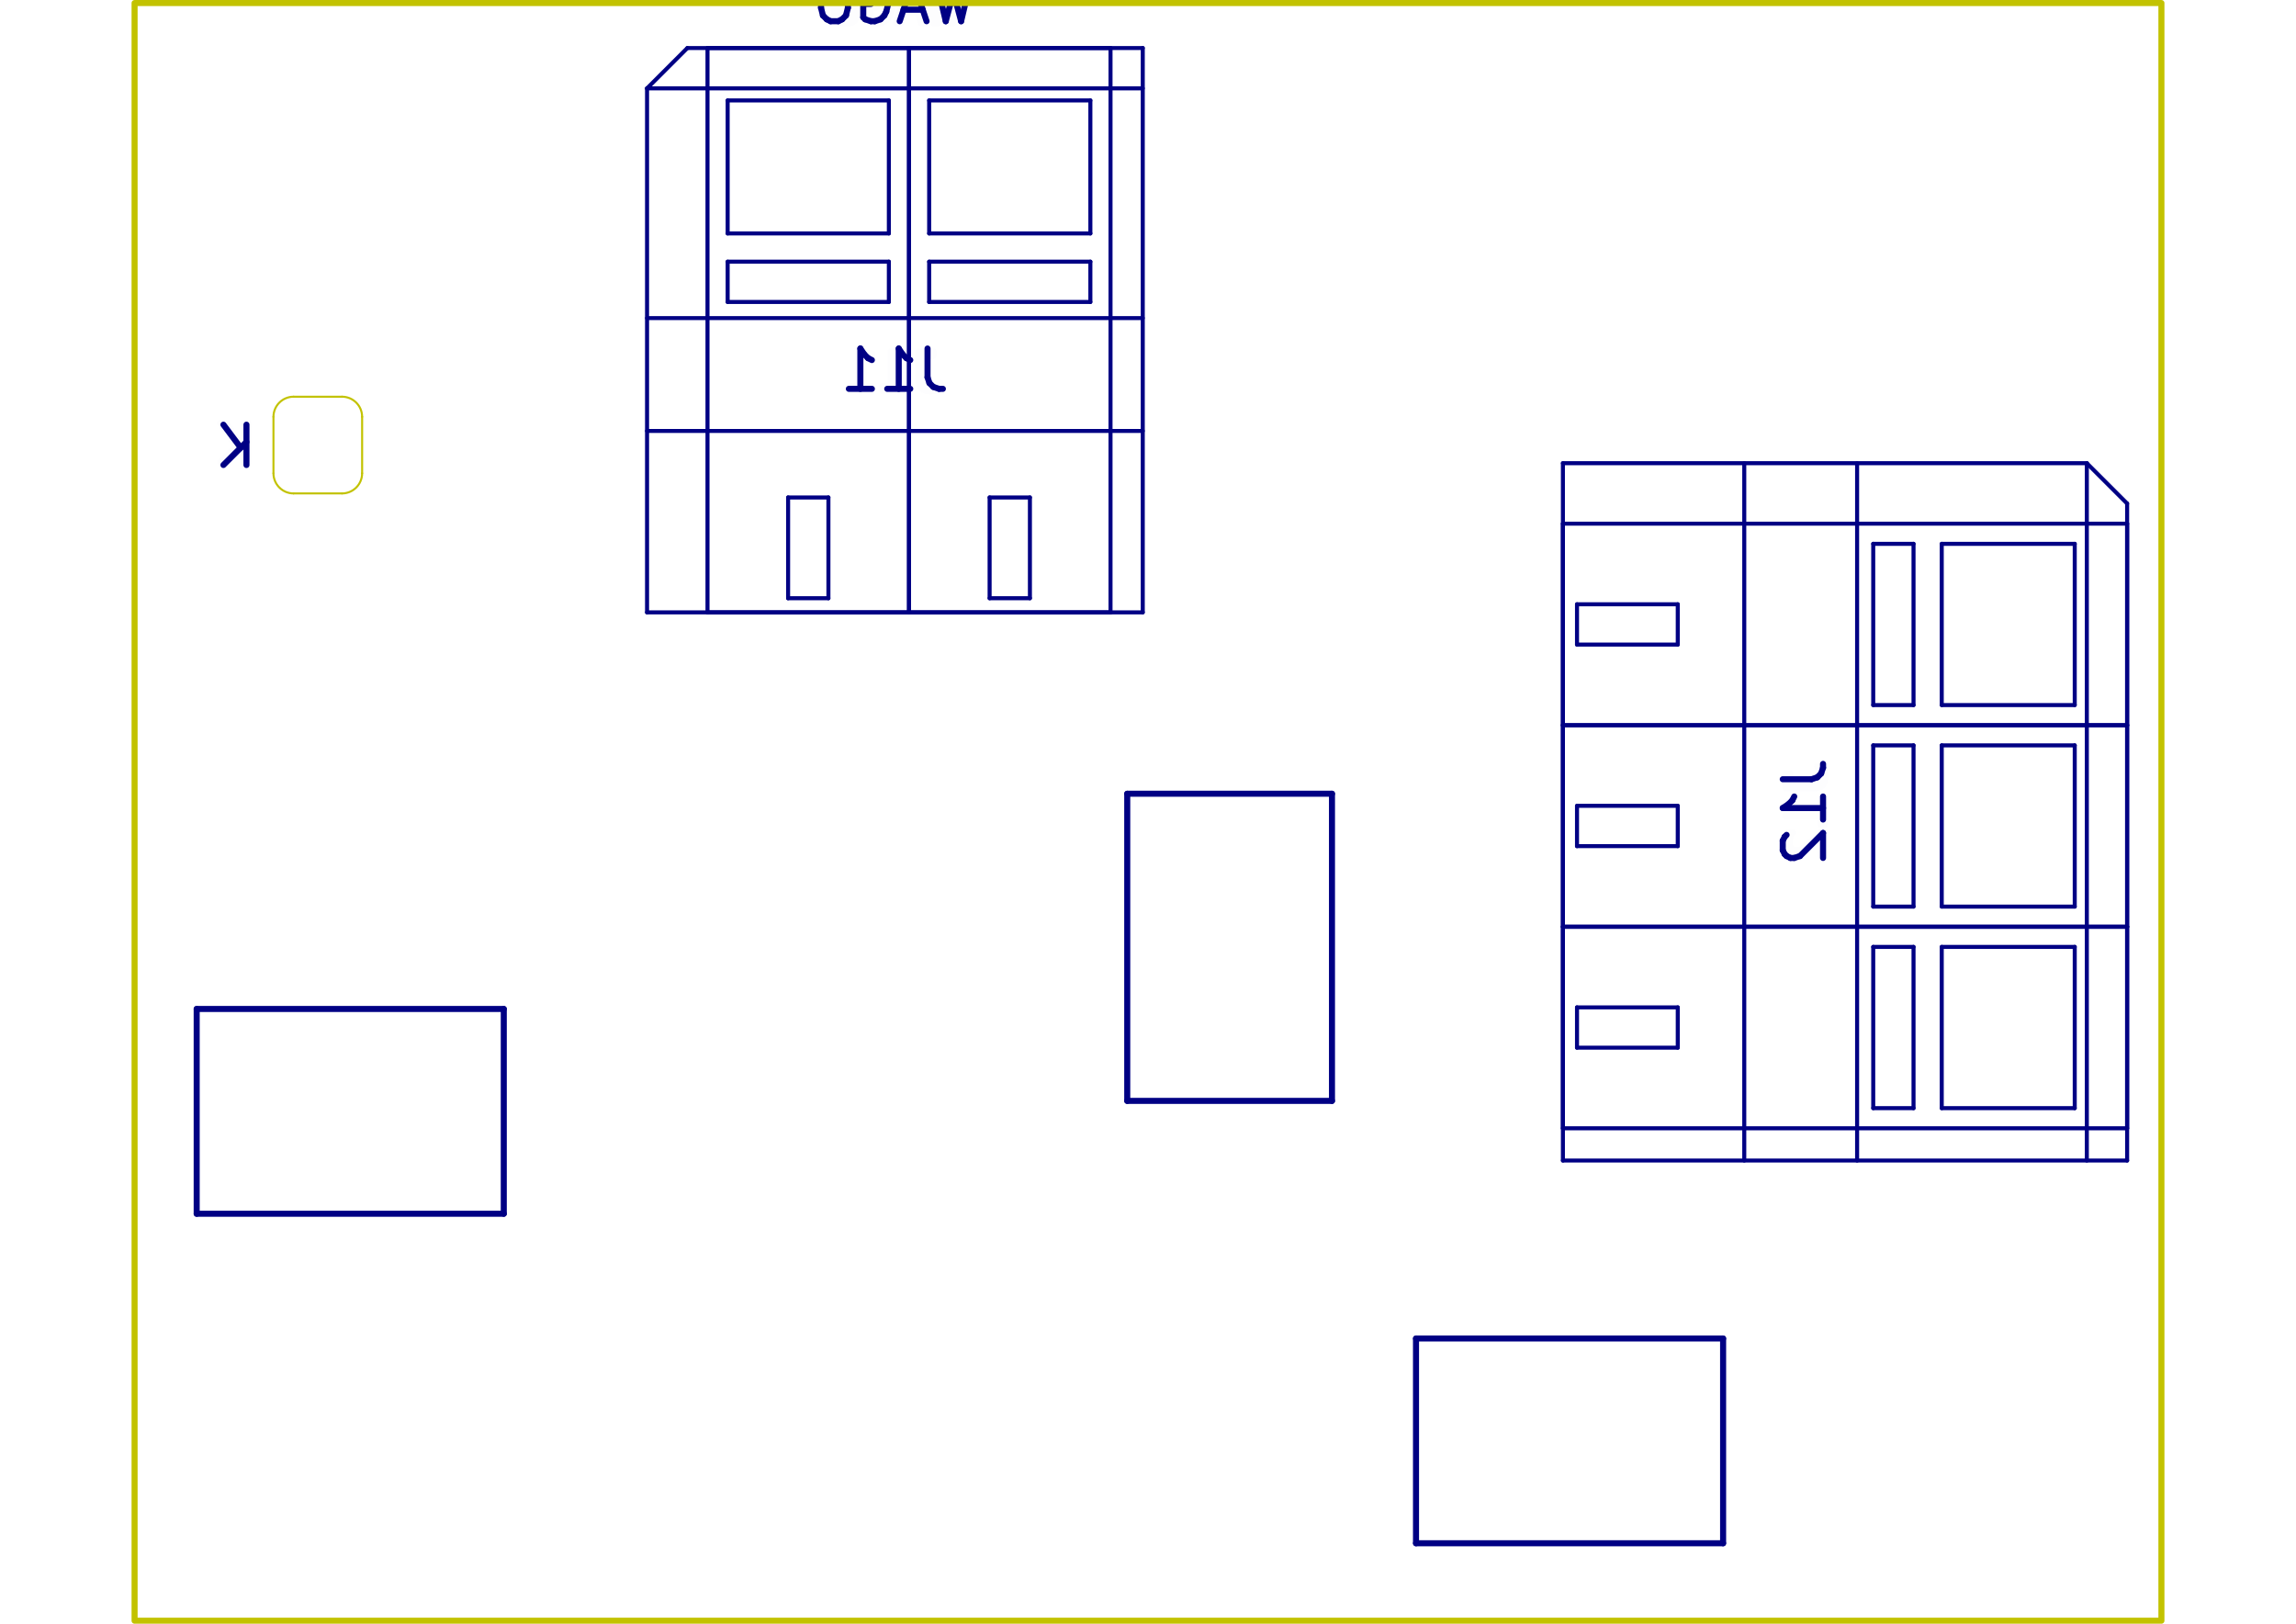
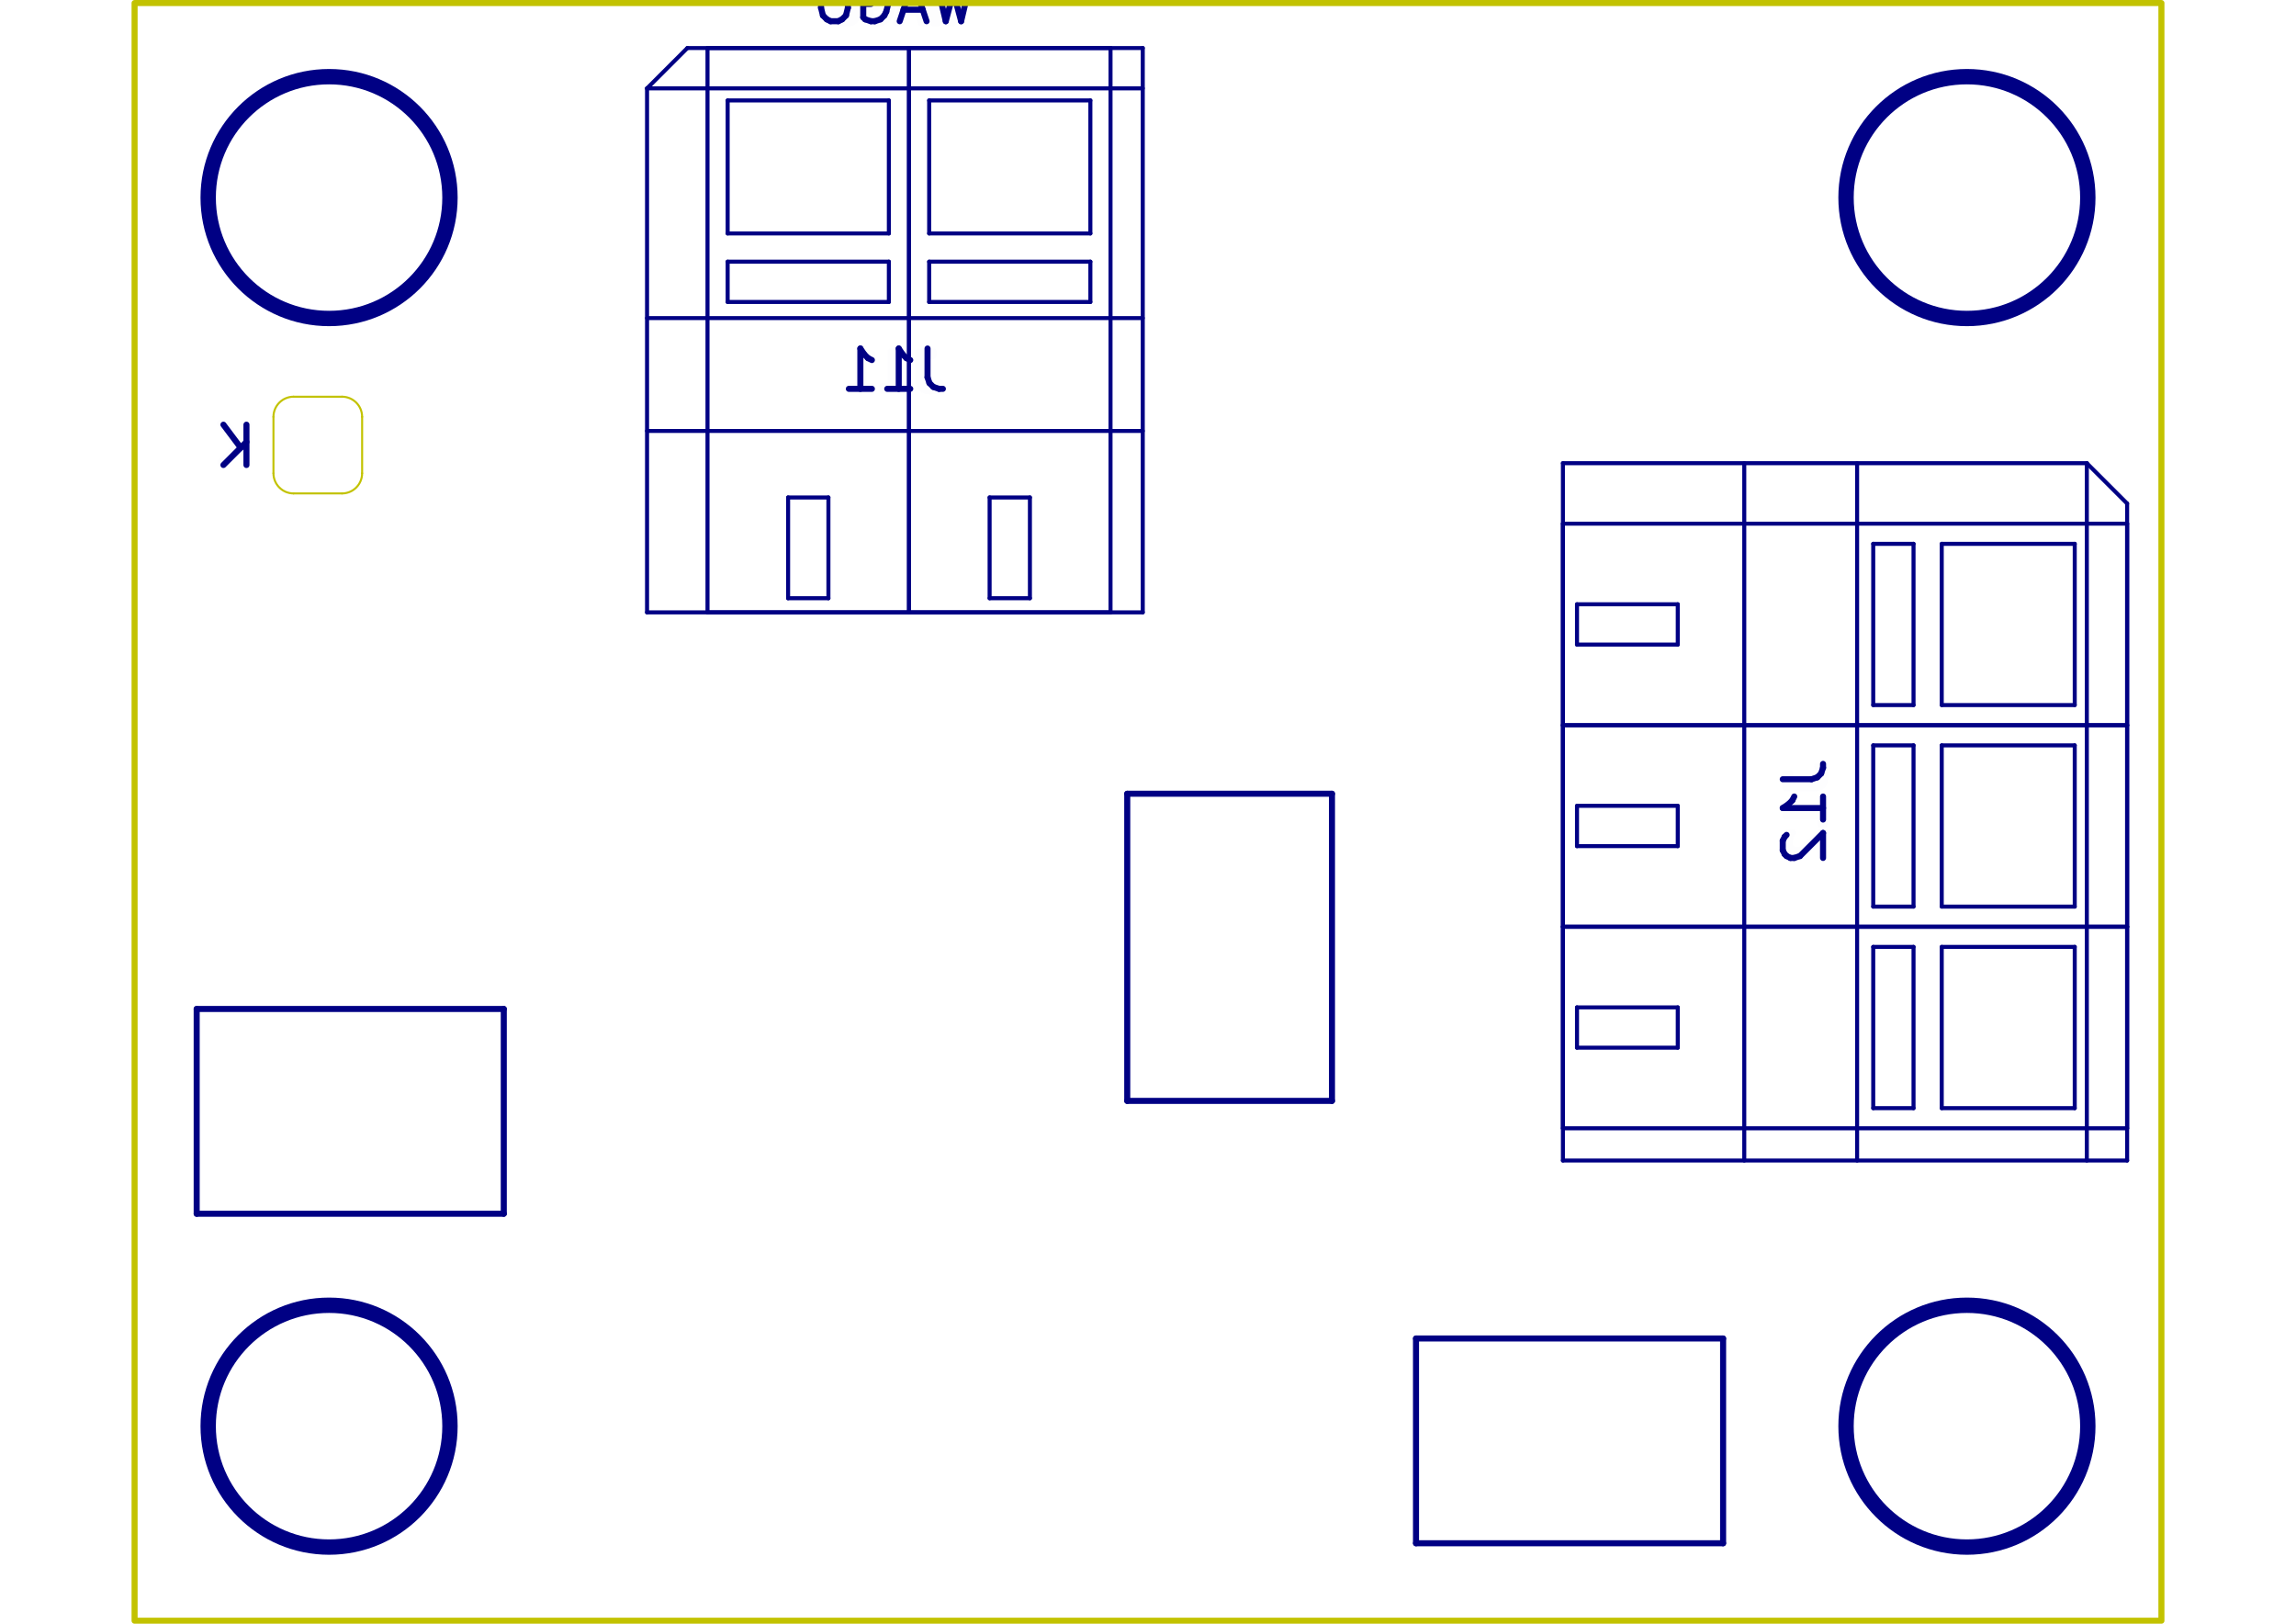
<svg xmlns="http://www.w3.org/2000/svg" version="1.1" width="297.002mm" height="210.007mm" viewBox="0 0 297.002 210.007">
  <g style="fill:#000084; fill-opacity:1;stroke:#000084; stroke-opacity:1; stroke-linecap:round; stroke-linejoin:round;" transform="translate(0 0) scale(1 1)">
</g>
  <g style="fill:#000084; fill-opacity:0.0;  stroke:#000084; stroke-width:0; stroke-opacity:1;  stroke-linecap:round; stroke-linejoin:round;">
</g>
  <g style="fill:#000084; fill-opacity:0.01;  stroke:#000084; stroke-width:0.782; stroke-opacity:1;  stroke-linecap:round; stroke-linejoin:round;">
    <g transform="rotate(-180 30.5149 57.2982)">
      <text x="30.515" y="59.905" textLength="6.126" font-size="6.951" lengthAdjust="spacingAndGlyphs" text-anchor="middle" opacity="0.01" style="font-family:monospace">K</text>
    </g>
    <g class="stroked-text">
      <path d="M31.88 54.927 L31.88 60.14 " />
      <path d="M28.901 54.927 L31.136 57.906 " />
      <path d="M28.901 60.14 L31.88 57.161 " />
    </g>
    <text x="115.762" y="2.98" transform="scale(-1 1) translate(-231.5238 0)" textLength="22.014" font-size="6.951" lengthAdjust="spacingAndGlyphs" text-anchor="middle" opacity="0.01" style="font-family:monospace">WAGO</text>
    <g class="stroked-text">
      <path d="M125.568 -2.468 L124.326 2.745 " />
      <path d="M124.326 2.745 L123.334 -0.979 " />
      <path d="M123.334 -0.979 L122.341 2.745 " />
      <path d="M122.341 2.745 L121.099 -2.468 " />
      <path d="M119.362 1.255 L116.879 1.255 " />
      <path d="M119.858 2.745 L118.12 -2.468 " />
      <path d="M118.12 -2.468 L116.382 2.745 " />
      <path d="M111.914 -2.22 L112.41 -2.468 " />
      <path d="M112.41 -2.468 L113.155 -2.468 " />
      <path d="M113.155 -2.468 L113.9 -2.22 " />
      <path d="M113.9 -2.22 L114.397 -1.724 " />
      <path d="M114.397 -1.724 L114.645 -1.227 " />
      <path d="M114.645 -1.227 L114.893 -0.234 " />
      <path d="M114.893 -0.234 L114.893 0.511 " />
      <path d="M114.893 0.511 L114.645 1.504 " />
      <path d="M114.645 1.504 L114.397 2 " />
      <path d="M114.397 2 L113.9 2.497 " />
      <path d="M113.9 2.497 L113.155 2.745 " />
      <path d="M113.155 2.745 L112.659 2.745 " />
      <path d="M112.659 2.745 L111.914 2.497 " />
      <path d="M111.914 2.497 L111.666 2.248 " />
      <path d="M111.666 2.248 L111.666 0.511 " />
      <path d="M111.666 0.511 L112.659 0.511 " />
      <path d="M108.439 -2.468 L107.445 -2.468 " />
      <path d="M107.445 -2.468 L106.949 -2.22 " />
      <path d="M106.949 -2.22 L106.453 -1.724 " />
      <path d="M106.453 -1.724 L106.204 -0.731 " />
      <path d="M106.204 -0.731 L106.204 1.007 " />
      <path d="M106.204 1.007 L106.453 2 " />
      <path d="M106.453 2 L106.949 2.497 " />
      <path d="M106.949 2.497 L107.445 2.745 " />
      <path d="M107.445 2.745 L108.439 2.745 " />
      <path d="M108.439 2.745 L108.935 2.497 " />
      <path d="M108.935 2.497 L109.431 2 " />
      <path d="M109.431 2 L109.68 1.007 " />
      <path d="M109.68 1.007 L109.68 -0.731 " />
      <path d="M109.68 -0.731 L109.431 -1.724 " />
      <path d="M109.431 -1.724 L108.935 -2.22 " />
      <path d="M108.935 -2.22 L108.439 -2.468 " />
    </g>
    <text x="115.762" y="50.525" transform="scale(-1 1) translate(-231.5238 0)" textLength="14.814" font-size="6.951" lengthAdjust="spacingAndGlyphs" text-anchor="middle" opacity="0.01" style="font-family:monospace">J11</text>
    <g class="stroked-text">
      <path d="M119.982 45.076 L119.982 48.8 " />
      <path d="M119.982 48.8 L120.23 49.545 " />
      <path d="M120.23 49.545 L120.727 50.041 " />
      <path d="M120.727 50.041 L121.472 50.29 " />
      <path d="M121.472 50.29 L121.968 50.29 " />
      <path d="M114.769 50.29 L117.748 50.29 " />
      <path d="M116.258 50.29 L116.258 45.076 " />
      <path d="M116.258 45.076 L116.755 45.821 " />
      <path d="M116.755 45.821 L117.251 46.318 " />
      <path d="M117.251 46.318 L117.748 46.566 " />
      <path d="M109.804 50.29 L112.783 50.29 " />
      <path d="M111.293 50.29 L111.293 45.076 " />
      <path d="M111.293 45.076 L111.79 45.821 " />
      <path d="M111.79 45.821 L112.286 46.318 " />
      <path d="M112.286 46.318 L112.783 46.566 " />
    </g>
    <g transform="rotate(-90 233.451 105.0036)">
      <text x="233.451" y="107.61" transform="scale(-1 1) translate(-466.9019 0)" textLength="14.814" font-size="6.951" lengthAdjust="spacingAndGlyphs" text-anchor="middle" opacity="0.01" style="font-family:monospace">J12</text>
    </g>
    <g class="stroked-text">
      <path d="M230.609 100.783 L234.333 100.783 " />
      <path d="M234.333 100.783 L235.077 100.535 " />
      <path d="M235.077 100.535 L235.574 100.039 " />
      <path d="M235.574 100.039 L235.822 99.294 " />
      <path d="M235.822 99.294 L235.822 98.797 " />
      <path d="M235.822 105.997 L235.822 103.018 " />
      <path d="M235.822 104.507 L230.609 104.507 " />
      <path d="M230.609 104.507 L231.353 104.011 " />
      <path d="M231.353 104.011 L231.85 103.514 " />
      <path d="M231.85 103.514 L232.098 103.018 " />
      <path d="M231.105 107.983 L230.857 108.231 " />
      <path d="M230.857 108.231 L230.609 108.727 " />
      <path d="M230.609 108.727 L230.609 109.969 " />
      <path d="M230.609 109.969 L230.857 110.465 " />
      <path d="M230.857 110.465 L231.105 110.713 " />
      <path d="M231.105 110.713 L231.602 110.962 " />
      <path d="M231.602 110.962 L232.098 110.962 " />
      <path d="M232.098 110.962 L232.843 110.713 " />
      <path d="M232.843 110.713 L235.822 107.734 " />
      <path d="M235.822 107.734 L235.822 110.962 " />
    </g>
  </g>
+   <g style="fill:#000084; fill-opacity:0.0;  stroke:#000084; stroke-width:1.986; stroke-opacity:1;  stroke-linecap:round; stroke-linejoin:round;">
+     <circle cx="254.434" cy="25.554" r="15.638" />
+   </g>
  <g style="fill:#000084; fill-opacity:0.0;  stroke:#000084; stroke-width:0.521; stroke-opacity:1;  stroke-linecap:round; stroke-linejoin:round;">
    <path d="M83.7 11.426 L83.7 79.198 " />
    <path d="M83.7 11.426 L147.823 11.426 " />
    <path d="M83.7 41.141 L147.823 41.141 " />
    <path d="M83.7 55.738 L147.823 55.738 " />
    <path d="M83.7 79.198 L147.823 79.198 " />
    <path d="M88.914 6.213 L83.7 11.426 " />
    <path d="M91.52 6.213 L117.587 6.213 " />
    <path d="M91.52 79.198 L91.52 6.213 " />
    <path d="M94.127 12.99 L114.98 12.99 " />
    <path d="M94.127 30.194 L94.127 12.99 " />
    <path d="M94.127 33.843 L114.98 33.843 " />
    <path d="M94.127 39.056 L94.127 33.843 " />
    <path d="M101.947 64.34 L107.16 64.34 " />
    <path d="M101.947 77.373 L101.947 64.34 " />
    <path d="M107.16 64.34 L107.16 77.373 " />
    <path d="M107.16 77.373 L101.947 77.373 " />
    <path d="M114.98 12.99 L114.98 30.194 " />
    <path d="M114.98 30.194 L94.127 30.194 " />
    <path d="M114.98 33.843 L114.98 39.056 " />
    <path d="M114.98 39.056 L94.127 39.056 " />
    <path d="M117.587 6.213 L117.587 79.198 " />
    <path d="M117.587 6.213 L143.653 6.213 " />
    <path d="M117.587 79.198 L91.52 79.198 " />
    <path d="M117.587 79.198 L117.587 6.213 " />
    <path d="M120.193 12.99 L141.046 12.99 " />
    <path d="M120.193 30.194 L120.193 12.99 " />
    <path d="M120.193 33.843 L141.046 33.843 " />
    <path d="M120.193 39.056 L120.193 33.843 " />
    <path d="M128.013 64.34 L133.226 64.34 " />
    <path d="M128.013 77.373 L128.013 64.34 " />
    <path d="M133.226 64.34 L133.226 77.373 " />
    <path d="M133.226 77.373 L128.013 77.373 " />
    <path d="M141.046 12.99 L141.046 30.194 " />
    <path d="M141.046 30.194 L120.193 30.194 " />
    <path d="M141.046 33.843 L141.046 39.056 " />
    <path d="M141.046 39.056 L120.193 39.056 " />
    <path d="M143.653 6.213 L143.653 79.198 " />
    <path d="M143.653 79.198 L117.587 79.198 " />
    <path d="M147.823 6.213 L88.914 6.213 " />
    <path d="M147.823 79.198 L147.823 6.213 " />
  </g>
+   <g style="fill:#000084; fill-opacity:0.0;  stroke:#000084; stroke-width:1.986; stroke-opacity:1;  stroke-linecap:round; stroke-linejoin:round;">
+     <circle cx="254.434" cy="184.453" r="15.638" />
+   </g>
  <g style="fill:#000084; fill-opacity:0.0;  stroke:#000084; stroke-width:0.782; stroke-opacity:1;  stroke-linecap:round; stroke-linejoin:round;">
    <path d="M25.442 156.98 L65.167 156.98 " />
    <path d="M65.167 156.98 L65.167 130.496 " />
    <path d="M25.442 130.496 L25.442 156.98 " />
    <path d="M65.167 130.496 L25.442 130.496 " />
+   </g>
+   <g style="fill:#000084; fill-opacity:0.0;  stroke:#000084; stroke-width:1.986; stroke-opacity:1;  stroke-linecap:round; stroke-linejoin:round;">
+     <circle cx="42.568" cy="184.453" r="15.638" />
+     <circle cx="42.568" cy="25.554" r="15.638" />
+   </g>
+   <g style="fill:#000084; fill-opacity:0.0;  stroke:#000084; stroke-width:0.782; stroke-opacity:1;  stroke-linecap:round; stroke-linejoin:round;">
    <path d="M183.169 199.598 L222.894 199.598 " />
    <path d="M222.894 199.598 L222.894 173.115 " />
    <path d="M183.169 173.115 L183.169 199.598 " />
    <path d="M222.894 173.115 L183.169 173.115 " />
  </g>
  <g style="fill:#000084; fill-opacity:0.0;  stroke:#000084; stroke-width:0.521; stroke-opacity:1;  stroke-linecap:round; stroke-linejoin:round;">
    <path d="M269.944 59.909 L202.172 59.909 " />
    <path d="M269.944 59.909 L269.944 150.098 " />
    <path d="M240.228 59.909 L240.228 150.098 " />
    <path d="M225.631 59.909 L225.631 150.098 " />
    <path d="M202.172 59.909 L202.172 150.098 " />
    <path d="M275.157 65.122 L269.944 59.909 " />
    <path d="M275.157 67.729 L275.157 93.795 " />
    <path d="M202.172 67.729 L275.157 67.729 " />
    <path d="M268.38 70.335 L268.38 91.189 " />
    <path d="M251.176 70.335 L268.38 70.335 " />
    <path d="M247.527 70.335 L247.527 91.189 " />
    <path d="M242.314 70.335 L247.527 70.335 " />
    <path d="M217.029 78.155 L217.029 83.369 " />
    <path d="M203.996 78.155 L217.029 78.155 " />
    <path d="M217.029 83.369 L203.996 83.369 " />
    <path d="M203.996 83.369 L203.996 78.155 " />
    <path d="M268.38 91.189 L251.176 91.189 " />
    <path d="M251.176 91.189 L251.176 70.335 " />
    <path d="M247.527 91.189 L242.314 91.189 " />
    <path d="M242.314 91.189 L242.314 70.335 " />
    <path d="M275.157 93.795 L202.172 93.795 " />
    <path d="M275.157 93.795 L275.157 119.861 " />
    <path d="M202.172 93.795 L202.172 67.729 " />
    <path d="M202.172 93.795 L275.157 93.795 " />
    <path d="M268.38 96.402 L268.38 117.255 " />
    <path d="M251.176 96.402 L268.38 96.402 " />
    <path d="M247.527 96.402 L247.527 117.255 " />
    <path d="M242.314 96.402 L247.527 96.402 " />
    <path d="M217.029 104.222 L217.029 109.435 " />
    <path d="M203.996 104.222 L217.029 104.222 " />
    <path d="M217.029 109.435 L203.996 109.435 " />
    <path d="M203.996 109.435 L203.996 104.222 " />
    <path d="M268.38 117.255 L251.176 117.255 " />
    <path d="M251.176 117.255 L251.176 96.402 " />
    <path d="M247.527 117.255 L242.314 117.255 " />
    <path d="M242.314 117.255 L242.314 96.402 " />
    <path d="M275.157 119.861 L202.172 119.861 " />
    <path d="M275.157 119.861 L275.157 145.928 " />
    <path d="M202.172 119.861 L202.172 93.795 " />
    <path d="M202.172 119.861 L275.157 119.861 " />
    <path d="M268.38 122.468 L268.38 143.321 " />
    <path d="M251.176 122.468 L268.38 122.468 " />
    <path d="M247.527 122.468 L247.527 143.321 " />
    <path d="M242.314 122.468 L247.527 122.468 " />
    <path d="M217.029 130.288 L217.029 135.501 " />
    <path d="M203.996 130.288 L217.029 130.288 " />
    <path d="M217.029 135.501 L203.996 135.501 " />
    <path d="M203.996 135.501 L203.996 130.288 " />
    <path d="M268.38 143.321 L251.176 143.321 " />
    <path d="M251.176 143.321 L251.176 122.468 " />
    <path d="M247.527 143.321 L242.314 143.321 " />
    <path d="M242.314 143.321 L242.314 122.468 " />
    <path d="M275.157 145.928 L202.172 145.928 " />
    <path d="M202.172 145.928 L202.172 119.861 " />
    <path d="M275.157 150.098 L275.157 65.122 " />
    <path d="M202.172 150.098 L275.157 150.098 " />
  </g>
  <g style="fill:#000084; fill-opacity:0.0;  stroke:#000084; stroke-width:0.782; stroke-opacity:1;  stroke-linecap:round; stroke-linejoin:round;">
    <path d="M145.816 102.658 L145.816 142.383 " />
    <path d="M145.816 142.383 L172.3 142.383 " />
    <path d="M172.3 102.658 L145.816 102.658 " />
    <path d="M172.3 142.383 L172.3 102.658 " />
    <g>
</g>
    <g>
</g>
    <g>
</g>
    <g>
</g>
    <g>
</g>
    <g>
</g>
    <g>
</g>
    <g>
</g>
    <g>
</g>
    <g>
</g>
    <g>
</g>
    <g>
</g>
    <g>
</g>
    <g>
</g>
    <g>
</g>
    <g>
</g>
    <g>
</g>
    <g>
</g>
    <g>
</g>
    <g>
</g>
    <g>
</g>
    <g>
</g>
    <g>
</g>
    <g>
</g>
    <g>
</g>
    <g>
</g>
    <g>
</g>
    <g>
</g>
    <g>
</g>
    <g>
</g>
    <g>
</g>
    <g>
</g>
    <g>
</g>
  </g>
  <g>
    <g>
      <g style="fill:#C2C200; fill-opacity:1;stroke:#C2C200; stroke-opacity:1; stroke-linecap:round; stroke-linejoin:round;" transform="translate(0 0) scale(1 1)">
</g>
      <g style="fill:#C2C200; fill-opacity:0.0;  stroke:#C2C200; stroke-width:0; stroke-opacity:1;  stroke-linecap:round; stroke-linejoin:round;">
</g>
      <g style="fill:#C2C200; fill-opacity:0.0;  stroke:#C2C200; stroke-width:0.782; stroke-opacity:1;  stroke-linecap:round; stroke-linejoin:round;">
        <path style="fill:#C2C200; fill-opacity:0.0;  stroke:#C2C200; stroke-width:0.782; stroke-opacity:1;  stroke-linecap:round; stroke-linejoin:round;fill:none" d="M 17.409,0.395 279.593,0.395 279.593,209.613 17.409,209.613 Z" />
      </g>
      <g style="fill:#C2C200; fill-opacity:0.0;  stroke:#C2C200; stroke-width:0.261; stroke-opacity:1;  stroke-linecap:round; stroke-linejoin:round;">
        <path d="M46.843 53.914 L46.843 61.212 " />
        <path d="M44.236 63.819 L37.98 63.819 " />
        <path d="M44.236 51.307 L37.98 51.307 " />
        <path d="M35.374 53.914 L35.374 61.212 " />
        <path d="M44.236 63.819 A2.607 2.607 0.0 0 0 46.843 61.212" />
        <path d="M46.843 53.914 A2.607 2.607 0.0 0 0 44.236 51.307" />
        <path d="M35.374 61.212 A2.607 2.607 0.0 0 0 37.98 63.819" />
        <path d="M37.98 51.307 A2.607 2.607 0.0 0 0 35.374 53.914" />
        <g>
</g>
        <g>
</g>
        <g>
</g>
        <g>
</g>
        <g>
</g>
        <g>
</g>
        <g>
</g>
        <g>
</g>
        <g>
</g>
        <g>
</g>
        <g>
</g>
        <g>
</g>
        <g>
</g>
        <g>
</g>
        <g>
</g>
        <g>
</g>
        <g>
</g>
        <g>
</g>
        <g>
</g>
        <g>
</g>
        <g>
</g>
        <g>
</g>
        <g>
</g>
        <g>
</g>
        <g>
</g>
        <g>
</g>
        <g>
</g>
        <g>
</g>
        <g>
</g>
        <g>
</g>
        <g>
</g>
        <g>
</g>
        <g>
</g>
      </g>
    </g>
  </g>
</svg>
